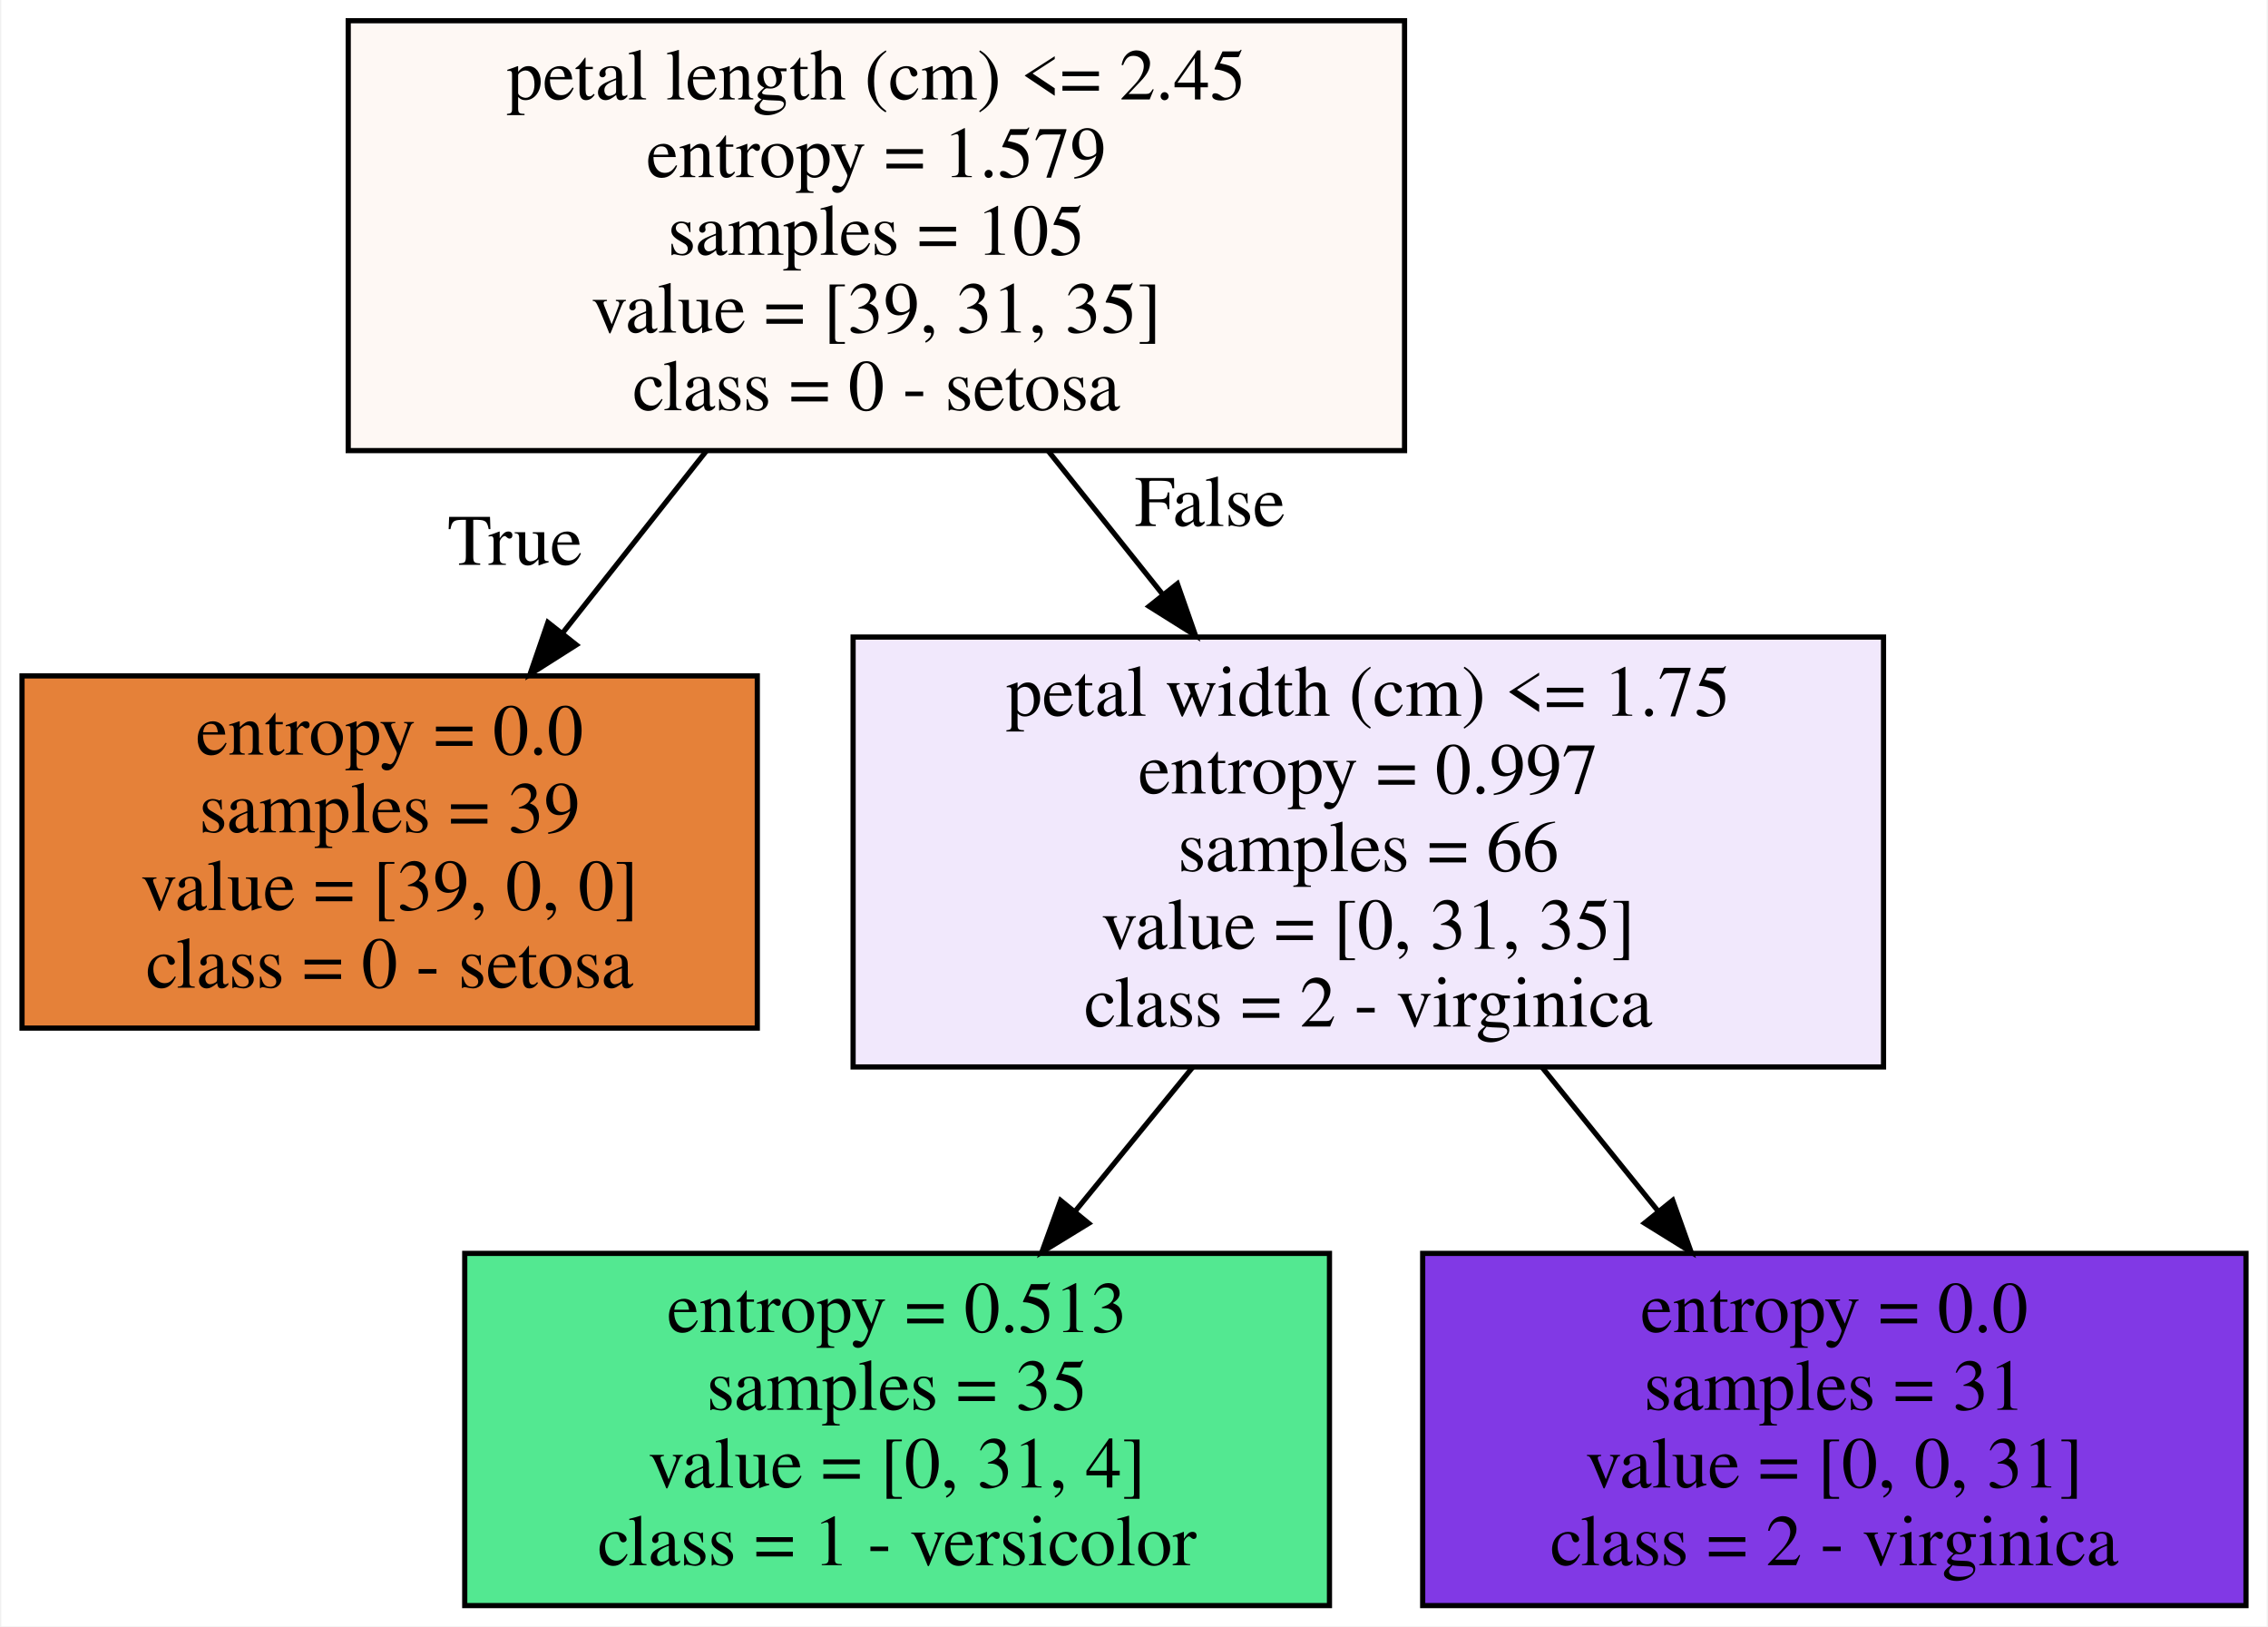
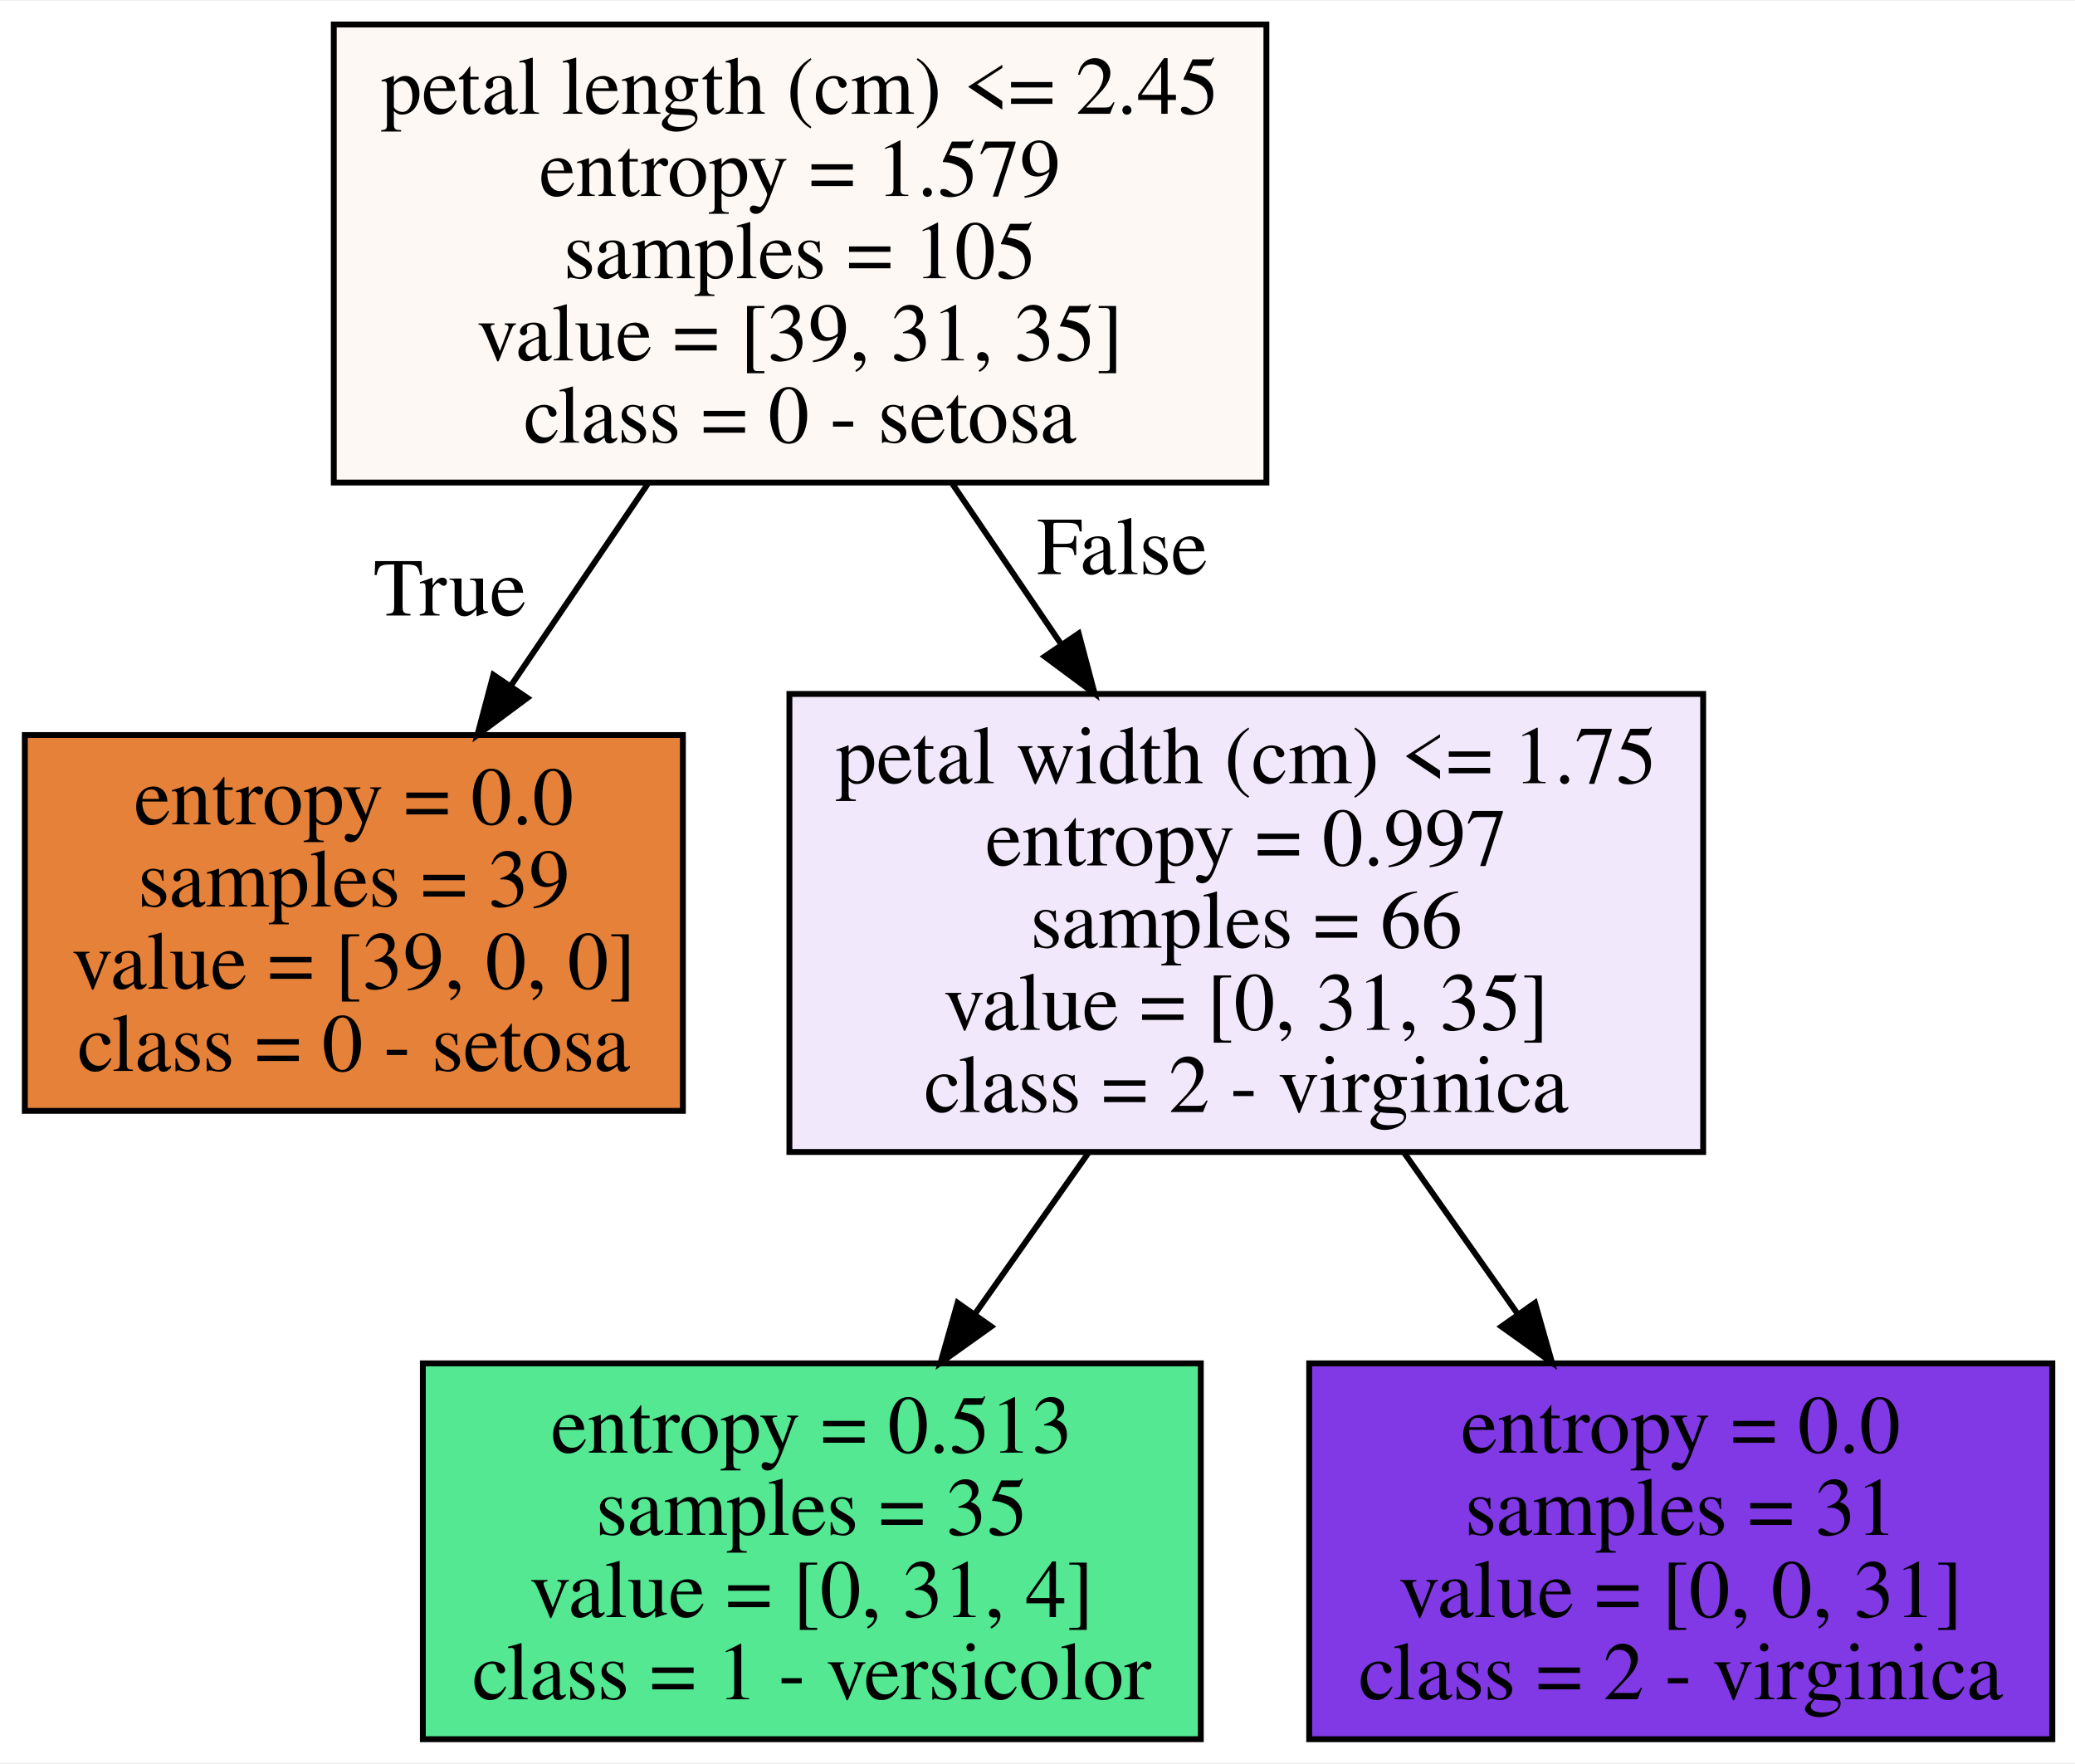
- <svg xmlns="http://www.w3.org/2000/svg" height="314pt" viewBox="0.00 0.00 437.50 314.00" width="438pt">
-   <g class="graph" id="graph0" transform="scale(1 1) rotate(0) translate(4 310)">
-     <polygon fill="#ffffff" points="-4,4 -4,-310 433.5,-310 433.5,4 -4,4" stroke="transparent" />
+ <svg xmlns="http://www.w3.org/2000/svg" height="300pt" viewBox="0.00 0.00 353.41 300.00" width="353pt">
+   <g class="graph" id="graph0" transform="scale(1 1) rotate(0) translate(4 296)">
+     <polygon fill="white" points="-4,4 -4,-296 349.41,-296 349.41,4 -4,4" stroke="transparent" />
    <g class="node" id="node1">
-       <polygon fill="#fef8f4" points="267,-306 63,-306 63,-223 267,-223 267,-306" stroke="#000000" />
-       <text fill="#000000" font-family="Times,serif" font-size="14.00" text-anchor="middle" x="165" y="-290.8">petal length (cm) &lt;= 2.45</text>
-       <text fill="#000000" font-family="Times,serif" font-size="14.00" text-anchor="middle" x="165" y="-275.8">entropy = 1.579</text>
-       <text fill="#000000" font-family="Times,serif" font-size="14.00" text-anchor="middle" x="165" y="-260.8">samples = 105</text>
-       <text fill="#000000" font-family="Times,serif" font-size="14.00" text-anchor="middle" x="165" y="-245.8">value = [39, 31, 35]</text>
-       <text fill="#000000" font-family="Times,serif" font-size="14.00" text-anchor="middle" x="165" y="-230.8">class = 0 - setosa</text>
+       <polygon fill="#fef8f4" points="211.69,-292 52.85,-292 52.85,-214 211.69,-214 211.69,-292" stroke="black" />
+       <text font-family="Times,serif" font-size="14.00" text-anchor="middle" x="132.27" y="-276.8">petal length (cm) &lt;= 2.45</text>
+       <text font-family="Times,serif" font-size="14.00" text-anchor="middle" x="132.27" y="-262.8">entropy = 1.579</text>
+       <text font-family="Times,serif" font-size="14.00" text-anchor="middle" x="132.27" y="-248.8">samples = 105</text>
+       <text font-family="Times,serif" font-size="14.00" text-anchor="middle" x="132.27" y="-234.8">value = [39, 31, 35]</text>
+       <text font-family="Times,serif" font-size="14.00" text-anchor="middle" x="132.27" y="-220.8">class = 0 - setosa</text>
    </g>
    <g class="node" id="node2">
-       <polygon fill="#e58139" points="142,-179.5 0,-179.5 0,-111.5 142,-111.5 142,-179.5" stroke="#000000" />
-       <text fill="#000000" font-family="Times,serif" font-size="14.00" text-anchor="middle" x="71" y="-164.3">entropy = 0.0</text>
-       <text fill="#000000" font-family="Times,serif" font-size="14.00" text-anchor="middle" x="71" y="-149.3">samples = 39</text>
-       <text fill="#000000" font-family="Times,serif" font-size="14.00" text-anchor="middle" x="71" y="-134.3">value = [39, 0, 0]</text>
-       <text fill="#000000" font-family="Times,serif" font-size="14.00" text-anchor="middle" x="71" y="-119.3">class = 0 - setosa</text>
+       <polygon fill="#e58139" points="112.31,-171 0.23,-171 0.23,-107 112.31,-107 112.31,-171" stroke="black" />
+       <text font-family="Times,serif" font-size="14.00" text-anchor="middle" x="56.27" y="-155.8">entropy = 0.0</text>
+       <text font-family="Times,serif" font-size="14.00" text-anchor="middle" x="56.27" y="-141.8">samples = 39</text>
+       <text font-family="Times,serif" font-size="14.00" text-anchor="middle" x="56.27" y="-127.8">value = [39, 0, 0]</text>
+       <text font-family="Times,serif" font-size="14.00" text-anchor="middle" x="56.27" y="-113.8">class = 0 - setosa</text>
    </g>
    <g class="edge" id="edge1">
-       <path d="M132.123,-222.88C123.177,-211.554 113.478,-199.275 104.497,-187.906" fill="none" stroke="#000000" />
-       <polygon fill="#000000" points="107.051,-185.493 98.106,-179.815 101.558,-189.832 107.051,-185.493" stroke="#000000" />
-       <text fill="#000000" font-family="Times,serif" font-size="14.00" text-anchor="middle" x="95.192" y="-200.945">True</text>
+       <path d="M106.33,-213.77C98.79,-202.66 90.54,-190.51 82.96,-179.33" fill="none" stroke="black" />
+       <polygon fill="black" points="85.82,-177.32 77.31,-171.01 80.03,-181.25 85.82,-177.32" stroke="black" />
+       <text font-family="Times,serif" font-size="14.00" text-anchor="middle" x="72.61" y="-191.36">True</text>
    </g>
    <g class="node" id="node3">
-       <polygon fill="#f1e8fc" points="359.5,-187 160.5,-187 160.5,-104 359.5,-104 359.5,-187" stroke="#000000" />
-       <text fill="#000000" font-family="Times,serif" font-size="14.00" text-anchor="middle" x="260" y="-171.8">petal width (cm) &lt;= 1.75</text>
-       <text fill="#000000" font-family="Times,serif" font-size="14.00" text-anchor="middle" x="260" y="-156.8">entropy = 0.997</text>
-       <text fill="#000000" font-family="Times,serif" font-size="14.00" text-anchor="middle" x="260" y="-141.8">samples = 66</text>
-       <text fill="#000000" font-family="Times,serif" font-size="14.00" text-anchor="middle" x="260" y="-126.8">value = [0, 31, 35]</text>
-       <text fill="#000000" font-family="Times,serif" font-size="14.00" text-anchor="middle" x="260" y="-111.8">class = 2 - virginica</text>
+       <polygon fill="#f1e8fc" points="286.08,-178 130.45,-178 130.45,-100 286.08,-100 286.08,-178" stroke="black" />
+       <text font-family="Times,serif" font-size="14.00" text-anchor="middle" x="208.27" y="-162.8">petal width (cm) &lt;= 1.75</text>
+       <text font-family="Times,serif" font-size="14.00" text-anchor="middle" x="208.27" y="-148.8">entropy = 0.997</text>
+       <text font-family="Times,serif" font-size="14.00" text-anchor="middle" x="208.27" y="-134.8">samples = 66</text>
+       <text font-family="Times,serif" font-size="14.00" text-anchor="middle" x="208.27" y="-120.8">value = [0, 31, 35]</text>
+       <text font-family="Times,serif" font-size="14.00" text-anchor="middle" x="208.27" y="-106.8">class = 2 - virginica</text>
    </g>
    <g class="edge" id="edge2">
-       <path d="M198.226,-222.88C205.344,-213.963 212.934,-204.457 220.269,-195.268" fill="none" stroke="#000000" />
-       <polygon fill="#000000" points="223.128,-197.297 226.632,-187.298 217.657,-192.929 223.128,-197.297" stroke="#000000" />
-       <text fill="#000000" font-family="Times,serif" font-size="14.00" text-anchor="middle" x="229.418" y="-208.442">False</text>
+       <path d="M158.21,-213.77C164.14,-205.03 170.51,-195.64 176.65,-186.6" fill="none" stroke="black" />
+       <polygon fill="black" points="179.72,-188.3 182.44,-178.06 173.93,-184.37 179.72,-188.3" stroke="black" />
+       <text font-family="Times,serif" font-size="14.00" text-anchor="middle" x="187.14" y="-198.41">False</text>
    </g>
    <g class="node" id="node4">
-       <polygon fill="#53e891" points="252.5,-68 85.5,-68 85.5,0 252.5,0 252.5,-68" stroke="#000000" />
-       <text fill="#000000" font-family="Times,serif" font-size="14.00" text-anchor="middle" x="169" y="-52.8">entropy = 0.513</text>
-       <text fill="#000000" font-family="Times,serif" font-size="14.00" text-anchor="middle" x="169" y="-37.8">samples = 35</text>
-       <text fill="#000000" font-family="Times,serif" font-size="14.00" text-anchor="middle" x="169" y="-22.8">value = [0, 31, 4]</text>
-       <text fill="#000000" font-family="Times,serif" font-size="14.00" text-anchor="middle" x="169" y="-7.8">class = 1 - versicolor</text>
+       <polygon fill="#53e891" points="200.52,-64 68.02,-64 68.02,0 200.52,0 200.52,-64" stroke="black" />
+       <text font-family="Times,serif" font-size="14.00" text-anchor="middle" x="134.27" y="-48.8">entropy = 0.513</text>
+       <text font-family="Times,serif" font-size="14.00" text-anchor="middle" x="134.27" y="-34.8">samples = 35</text>
+       <text font-family="Times,serif" font-size="14.00" text-anchor="middle" x="134.27" y="-20.8">value = [0, 31, 4]</text>
+       <text font-family="Times,serif" font-size="14.00" text-anchor="middle" x="134.27" y="-6.8">class = 1 - versicolor</text>
    </g>
    <g class="edge" id="edge3">
-       <path d="M226.115,-103.981C218.689,-94.883 210.821,-85.242 203.376,-76.12" fill="none" stroke="#000000" />
-       <polygon fill="#000000" points="205.999,-73.798 196.964,-68.264 200.576,-78.224 205.999,-73.798" stroke="#000000" />
+       <path d="M181.34,-99.8C175.08,-90.91 168.4,-81.43 162.1,-72.49" fill="none" stroke="black" />
+       <polygon fill="black" points="164.82,-70.27 156.2,-64.12 159.1,-74.31 164.82,-70.27" stroke="black" />
    </g>
    <g class="node" id="node5">
-       <polygon fill="#8139e5" points="429.5,-68 270.5,-68 270.5,0 429.5,0 429.5,-68" stroke="#000000" />
-       <text fill="#000000" font-family="Times,serif" font-size="14.00" text-anchor="middle" x="350" y="-52.8">entropy = 0.0</text>
-       <text fill="#000000" font-family="Times,serif" font-size="14.00" text-anchor="middle" x="350" y="-37.8">samples = 31</text>
-       <text fill="#000000" font-family="Times,serif" font-size="14.00" text-anchor="middle" x="350" y="-22.8">value = [0, 0, 31]</text>
-       <text fill="#000000" font-family="Times,serif" font-size="14.00" text-anchor="middle" x="350" y="-7.8">class = 2 - virginica</text>
+       <polygon fill="#8139e5" points="345.55,-64 218.98,-64 218.98,0 345.55,0 345.55,-64" stroke="black" />
+       <text font-family="Times,serif" font-size="14.00" text-anchor="middle" x="282.27" y="-48.8">entropy = 0.0</text>
+       <text font-family="Times,serif" font-size="14.00" text-anchor="middle" x="282.27" y="-34.8">samples = 31</text>
+       <text font-family="Times,serif" font-size="14.00" text-anchor="middle" x="282.27" y="-20.8">value = [0, 0, 31]</text>
+       <text font-family="Times,serif" font-size="14.00" text-anchor="middle" x="282.27" y="-6.8">class = 2 - virginica</text>
    </g>
    <g class="edge" id="edge4">
-       <path d="M293.513,-103.981C300.857,-94.883 308.639,-85.242 316.002,-76.12" fill="none" stroke="#000000" />
-       <polygon fill="#000000" points="318.786,-78.243 322.343,-68.264 313.339,-73.847 318.786,-78.243" stroke="#000000" />
+       <path d="M235.19,-99.8C241.46,-90.91 248.14,-81.43 254.44,-72.49" fill="none" stroke="black" />
+       <polygon fill="black" points="257.44,-74.31 260.34,-64.12 251.72,-70.27 257.44,-74.31" stroke="black" />
    </g>
  </g>
</svg>
